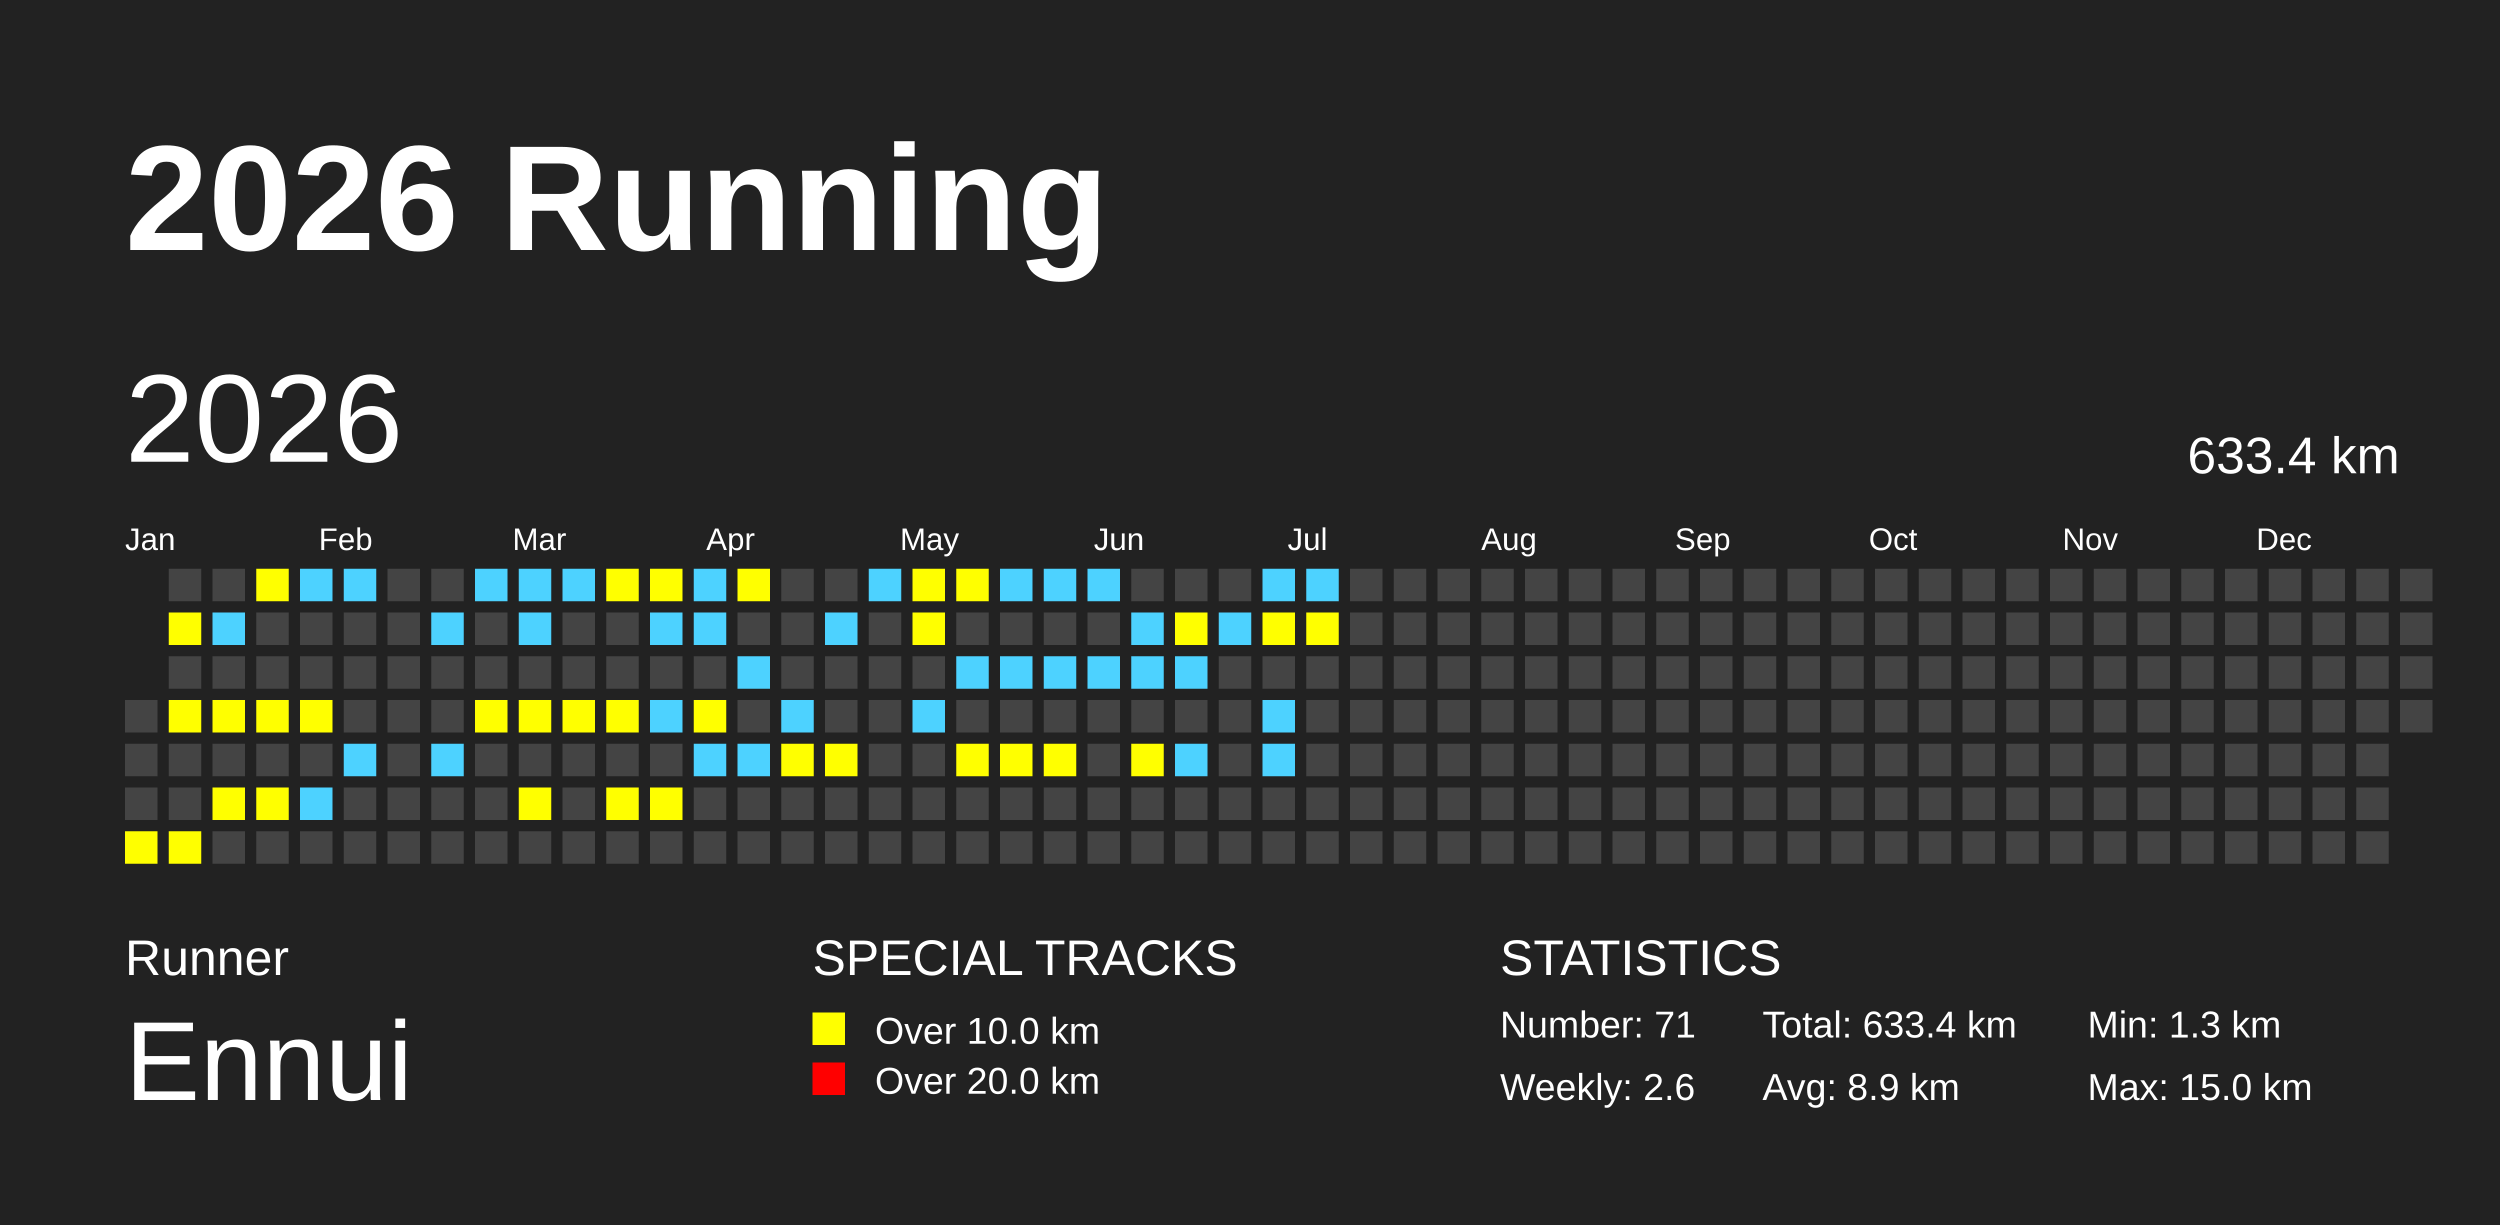
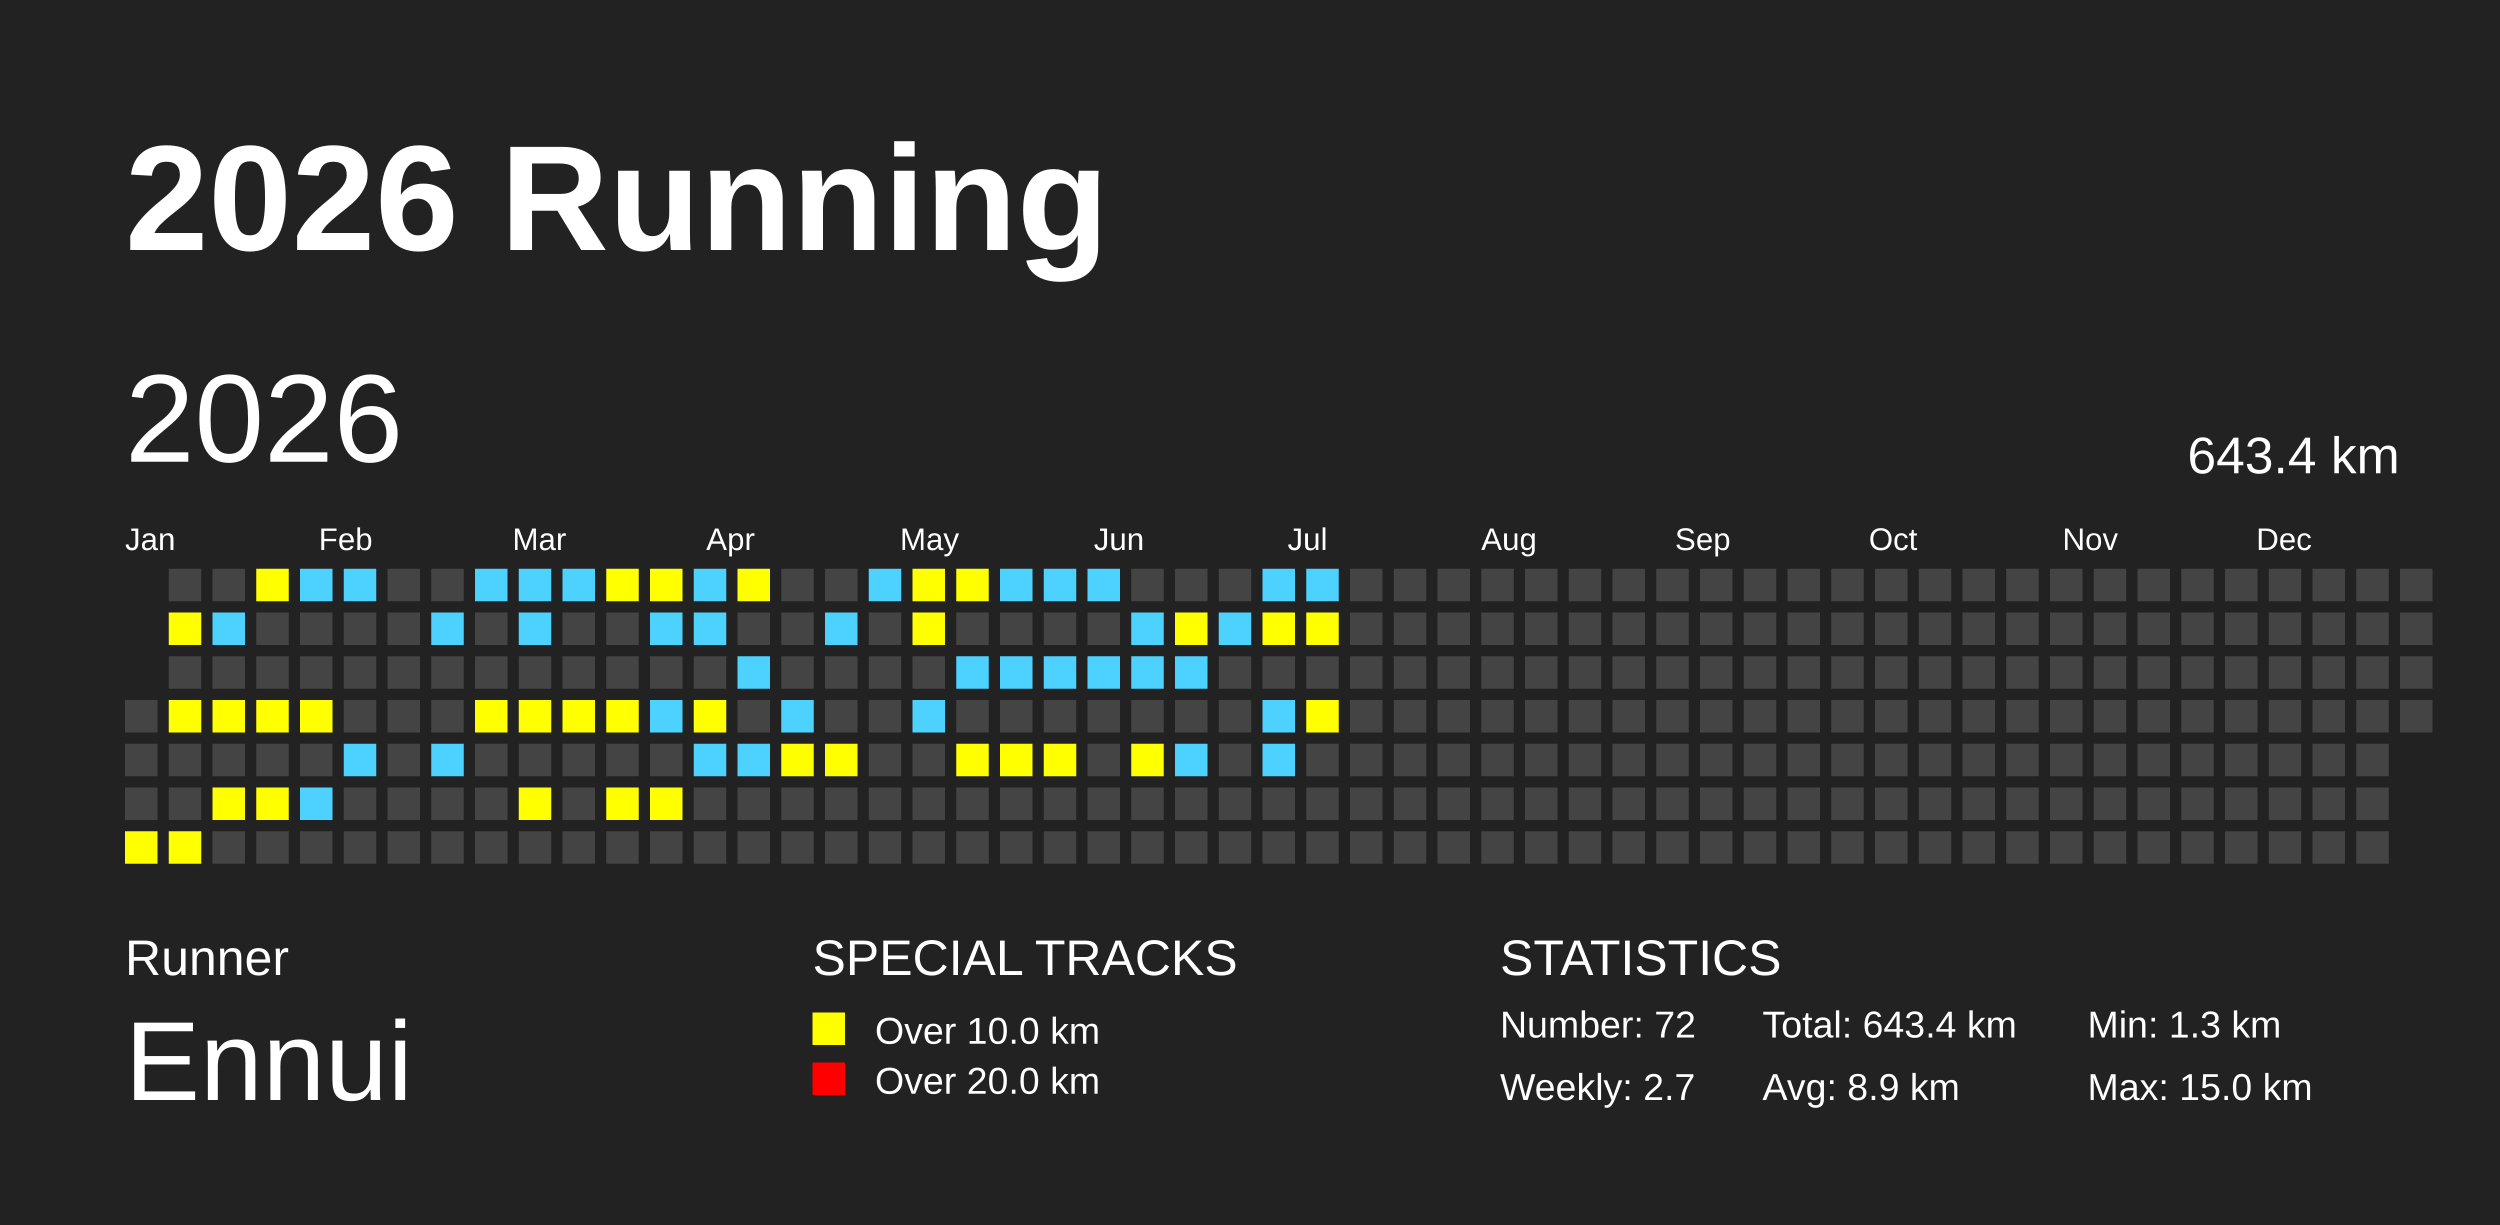
<svg xmlns="http://www.w3.org/2000/svg" baseProfile="full" height="98mm" version="1.1" viewBox="0,0,200,98" width="200mm">
  <defs />
  <rect fill="#222222" height="98" width="200" x="0" y="0" />
  <text fill="#FFFFFF" style="font-size:12px; font-family:Arial; font-weight:bold;" x="10" y="20">2026 Running</text>
  <text fill="#FFFFFF" style="font-size:4px; font-family:Arial" x="10" y="78">Runner</text>
  <text fill="#FFFFFF" style="font-size:9px; font-family:Arial" x="10" y="88">Ennui</text>
  <text fill="#FFFFFF" style="font-size:4px; font-family:Arial" x="65" y="78">SPECIAL TRACKS</text>
  <rect fill="yellow" height="2.6" width="2.6" x="65" y="81" />
  <text fill="#FFFFFF" style="font-size:3px; font-family:Arial" x="70" y="83.5">Over 10.0 km</text>
  <rect fill="red" height="2.6" width="2.6" x="65" y="85" />
  <text fill="#FFFFFF" style="font-size:3px; font-family:Arial" x="70" y="87.5">Over 20.0 km</text>
  <text fill="#FFFFFF" style="font-size:4px; font-family:Arial" x="120" y="78">STATISTICS</text>
-   <text fill="#FFFFFF" style="font-size:3px; font-family:Arial" x="120" y="83">Number: 71</text>
-   <text fill="#FFFFFF" style="font-size:3px; font-family:Arial" x="120" y="88">Weekly: 2.6</text>
-   <text fill="#FFFFFF" style="font-size:3px; font-family:Arial" x="141" y="83">Total: 633.4 km</text>
+   <text fill="#FFFFFF" style="font-size:3px; font-family:Arial" x="120" y="83">Number: 72</text>
+   <text fill="#FFFFFF" style="font-size:3px; font-family:Arial" x="120" y="88">Weekly: 2.7</text>
+   <text fill="#FFFFFF" style="font-size:3px; font-family:Arial" x="141" y="83">Total: 643.4 km</text>
  <text fill="#FFFFFF" style="font-size:3px; font-family:Arial" x="141" y="88">Avg: 8.9 km</text>
  <text fill="#FFFFFF" style="font-size:3px; font-family:Arial" x="167" y="83">Min: 1.3 km</text>
  <text fill="#FFFFFF" style="font-size:3px; font-family:Arial" x="167" y="88">Max: 15.0 km</text>
  <text dominant-baseline="hanging" fill="#FFFFFF" style="font-size:10.0px; font-family:Arial;" x="10" y="30">2026</text>
-   <text dominant-baseline="hanging" fill="#FFFFFF" style="font-size:4.125px; font-family:Arial;" x="175" y="35">633.4 km</text>
+   <text dominant-baseline="hanging" fill="#FFFFFF" style="font-size:4.125px; font-family:Arial;" x="175" y="35">643.4 km</text>
  <text fill="#FFFFFF" style="font-size:2.5px; font-family:Arial" x="10.0" y="44">Jan</text>
  <text fill="#FFFFFF" style="font-size:2.5px; font-family:Arial" x="25.5" y="44">Feb</text>
  <text fill="#FFFFFF" style="font-size:2.5px; font-family:Arial" x="41.0" y="44">Mar</text>
  <text fill="#FFFFFF" style="font-size:2.5px; font-family:Arial" x="56.5" y="44">Apr</text>
  <text fill="#FFFFFF" style="font-size:2.5px; font-family:Arial" x="72.0" y="44">May</text>
  <text fill="#FFFFFF" style="font-size:2.5px; font-family:Arial" x="87.5" y="44">Jun</text>
  <text fill="#FFFFFF" style="font-size:2.5px; font-family:Arial" x="103.0" y="44">Jul</text>
  <text fill="#FFFFFF" style="font-size:2.5px; font-family:Arial" x="118.5" y="44">Aug</text>
  <text fill="#FFFFFF" style="font-size:2.5px; font-family:Arial" x="134.0" y="44">Sep</text>
  <text fill="#FFFFFF" style="font-size:2.5px; font-family:Arial" x="149.5" y="44">Oct</text>
  <text fill="#FFFFFF" style="font-size:2.5px; font-family:Arial" x="165.0" y="44">Nov</text>
  <text fill="#FFFFFF" style="font-size:2.5px; font-family:Arial" x="180.5" y="44">Dec</text>
  <rect fill="#444444" height="2.6" width="2.6" x="10.0" y="56.0" />
  <rect fill="#444444" height="2.6" width="2.6" x="10.0" y="59.5" />
  <rect fill="#444444" height="2.6" width="2.6" x="10.0" y="63.0" />
  <rect fill="yellow" height="2.6" width="2.6" x="10.0" y="66.5" />
  <rect fill="#444444" height="2.6" width="2.6" x="13.5" y="45.5" />
  <rect fill="yellow" height="2.6" width="2.6" x="13.5" y="49.0" />
  <rect fill="#444444" height="2.6" width="2.6" x="13.5" y="52.5" />
  <rect fill="yellow" height="2.6" width="2.6" x="13.5" y="56.0" />
  <rect fill="#444444" height="2.6" width="2.6" x="13.5" y="59.5" />
  <rect fill="#444444" height="2.6" width="2.6" x="13.5" y="63.0" />
  <rect fill="yellow" height="2.6" width="2.6" x="13.5" y="66.5" />
  <rect fill="#444444" height="2.6" width="2.6" x="17.0" y="45.5" />
  <rect fill="#4DD2FF" height="2.6" width="2.6" x="17.0" y="49.0" />
  <rect fill="#444444" height="2.6" width="2.6" x="17.0" y="52.5" />
  <rect fill="yellow" height="2.6" width="2.6" x="17.0" y="56.0" />
  <rect fill="#444444" height="2.6" width="2.6" x="17.0" y="59.5" />
  <rect fill="yellow" height="2.6" width="2.6" x="17.0" y="63.0" />
  <rect fill="#444444" height="2.6" width="2.6" x="17.0" y="66.5" />
  <rect fill="yellow" height="2.6" width="2.6" x="20.5" y="45.5" />
  <rect fill="#444444" height="2.6" width="2.6" x="20.5" y="49.0" />
  <rect fill="#444444" height="2.6" width="2.6" x="20.5" y="52.5" />
  <rect fill="yellow" height="2.6" width="2.6" x="20.5" y="56.0" />
  <rect fill="#444444" height="2.6" width="2.6" x="20.5" y="59.5" />
  <rect fill="yellow" height="2.6" width="2.6" x="20.5" y="63.0" />
  <rect fill="#444444" height="2.6" width="2.6" x="20.5" y="66.5" />
  <rect fill="#4DD2FF" height="2.6" width="2.6" x="24.0" y="45.5" />
  <rect fill="#444444" height="2.6" width="2.6" x="24.0" y="49.0" />
  <rect fill="#444444" height="2.6" width="2.6" x="24.0" y="52.5" />
  <rect fill="yellow" height="2.6" width="2.6" x="24.0" y="56.0" />
  <rect fill="#444444" height="2.6" width="2.6" x="24.0" y="59.5" />
  <rect fill="#4DD2FF" height="2.6" width="2.6" x="24.0" y="63.0" />
  <rect fill="#444444" height="2.6" width="2.6" x="24.0" y="66.5" />
  <rect fill="#4DD2FF" height="2.6" width="2.6" x="27.5" y="45.5" />
  <rect fill="#444444" height="2.6" width="2.6" x="27.5" y="49.0" />
  <rect fill="#444444" height="2.6" width="2.6" x="27.5" y="52.5" />
  <rect fill="#444444" height="2.6" width="2.6" x="27.5" y="56.0" />
  <rect fill="#4DD2FF" height="2.6" width="2.6" x="27.5" y="59.5" />
  <rect fill="#444444" height="2.6" width="2.6" x="27.5" y="63.0" />
  <rect fill="#444444" height="2.6" width="2.6" x="27.5" y="66.5" />
  <rect fill="#444444" height="2.6" width="2.6" x="31.0" y="45.5" />
  <rect fill="#444444" height="2.6" width="2.6" x="31.0" y="49.0" />
  <rect fill="#444444" height="2.6" width="2.6" x="31.0" y="52.5" />
  <rect fill="#444444" height="2.6" width="2.6" x="31.0" y="56.0" />
  <rect fill="#444444" height="2.6" width="2.6" x="31.0" y="59.5" />
  <rect fill="#444444" height="2.6" width="2.6" x="31.0" y="63.0" />
  <rect fill="#444444" height="2.6" width="2.6" x="31.0" y="66.5" />
  <rect fill="#444444" height="2.6" width="2.6" x="34.5" y="45.5" />
  <rect fill="#4DD2FF" height="2.6" width="2.6" x="34.5" y="49.0" />
  <rect fill="#444444" height="2.6" width="2.6" x="34.5" y="52.5" />
  <rect fill="#444444" height="2.6" width="2.6" x="34.5" y="56.0" />
  <rect fill="#4DD2FF" height="2.6" width="2.6" x="34.5" y="59.5" />
  <rect fill="#444444" height="2.6" width="2.6" x="34.5" y="63.0" />
  <rect fill="#444444" height="2.6" width="2.6" x="34.5" y="66.5" />
  <rect fill="#4DD2FF" height="2.6" width="2.6" x="38.0" y="45.5" />
  <rect fill="#444444" height="2.6" width="2.6" x="38.0" y="49.0" />
  <rect fill="#444444" height="2.6" width="2.6" x="38.0" y="52.5" />
  <rect fill="yellow" height="2.6" width="2.6" x="38.0" y="56.0" />
  <rect fill="#444444" height="2.6" width="2.6" x="38.0" y="59.5" />
  <rect fill="#444444" height="2.6" width="2.6" x="38.0" y="63.0" />
  <rect fill="#444444" height="2.6" width="2.6" x="38.0" y="66.5" />
  <rect fill="#4DD2FF" height="2.6" width="2.6" x="41.5" y="45.5" />
  <rect fill="#4DD2FF" height="2.6" width="2.6" x="41.5" y="49.0" />
  <rect fill="#444444" height="2.6" width="2.6" x="41.5" y="52.5" />
  <rect fill="yellow" height="2.6" width="2.6" x="41.5" y="56.0" />
  <rect fill="#444444" height="2.6" width="2.6" x="41.5" y="59.5" />
  <rect fill="yellow" height="2.6" width="2.6" x="41.5" y="63.0" />
  <rect fill="#444444" height="2.6" width="2.6" x="41.5" y="66.5" />
  <rect fill="#4DD2FF" height="2.6" width="2.6" x="45.0" y="45.5" />
  <rect fill="#444444" height="2.6" width="2.6" x="45.0" y="49.0" />
  <rect fill="#444444" height="2.6" width="2.6" x="45.0" y="52.5" />
  <rect fill="yellow" height="2.6" width="2.6" x="45.0" y="56.0" />
  <rect fill="#444444" height="2.6" width="2.6" x="45.0" y="59.5" />
  <rect fill="#444444" height="2.6" width="2.6" x="45.0" y="63.0" />
  <rect fill="#444444" height="2.6" width="2.6" x="45.0" y="66.5" />
  <rect fill="yellow" height="2.6" width="2.6" x="48.5" y="45.5" />
  <rect fill="#444444" height="2.6" width="2.6" x="48.5" y="49.0" />
  <rect fill="#444444" height="2.6" width="2.6" x="48.5" y="52.5" />
  <rect fill="yellow" height="2.6" width="2.6" x="48.5" y="56.0" />
  <rect fill="#444444" height="2.6" width="2.6" x="48.5" y="59.5" />
  <rect fill="yellow" height="2.6" width="2.6" x="48.5" y="63.0" />
  <rect fill="#444444" height="2.6" width="2.6" x="48.5" y="66.5" />
  <rect fill="yellow" height="2.6" width="2.6" x="52.0" y="45.5" />
  <rect fill="#4DD2FF" height="2.6" width="2.6" x="52.0" y="49.0" />
  <rect fill="#444444" height="2.6" width="2.6" x="52.0" y="52.5" />
  <rect fill="#4DD2FF" height="2.6" width="2.6" x="52.0" y="56.0" />
  <rect fill="#444444" height="2.6" width="2.6" x="52.0" y="59.5" />
  <rect fill="yellow" height="2.6" width="2.6" x="52.0" y="63.0" />
  <rect fill="#444444" height="2.6" width="2.6" x="52.0" y="66.5" />
  <rect fill="#4DD2FF" height="2.6" width="2.6" x="55.5" y="45.5" />
  <rect fill="#4DD2FF" height="2.6" width="2.6" x="55.5" y="49.0" />
  <rect fill="#444444" height="2.6" width="2.6" x="55.5" y="52.5" />
  <rect fill="yellow" height="2.6" width="2.6" x="55.5" y="56.0" />
  <rect fill="#4DD2FF" height="2.6" width="2.6" x="55.5" y="59.5" />
  <rect fill="#444444" height="2.6" width="2.6" x="55.5" y="63.0" />
  <rect fill="#444444" height="2.6" width="2.6" x="55.5" y="66.5" />
  <rect fill="yellow" height="2.6" width="2.6" x="59.0" y="45.5" />
  <rect fill="#444444" height="2.6" width="2.6" x="59.0" y="49.0" />
  <rect fill="#4DD2FF" height="2.6" width="2.6" x="59.0" y="52.5" />
  <rect fill="#444444" height="2.6" width="2.6" x="59.0" y="56.0" />
  <rect fill="#4DD2FF" height="2.6" width="2.6" x="59.0" y="59.5" />
  <rect fill="#444444" height="2.6" width="2.6" x="59.0" y="63.0" />
  <rect fill="#444444" height="2.6" width="2.6" x="59.0" y="66.5" />
  <rect fill="#444444" height="2.6" width="2.6" x="62.5" y="45.5" />
  <rect fill="#444444" height="2.6" width="2.6" x="62.5" y="49.0" />
  <rect fill="#444444" height="2.6" width="2.6" x="62.5" y="52.5" />
  <rect fill="#4DD2FF" height="2.6" width="2.6" x="62.5" y="56.0" />
  <rect fill="yellow" height="2.6" width="2.6" x="62.5" y="59.5" />
  <rect fill="#444444" height="2.6" width="2.6" x="62.5" y="63.0" />
  <rect fill="#444444" height="2.6" width="2.6" x="62.5" y="66.5" />
  <rect fill="#444444" height="2.6" width="2.6" x="66.0" y="45.5" />
  <rect fill="#4DD2FF" height="2.6" width="2.6" x="66.0" y="49.0" />
  <rect fill="#444444" height="2.6" width="2.6" x="66.0" y="52.5" />
  <rect fill="#444444" height="2.6" width="2.6" x="66.0" y="56.0" />
  <rect fill="yellow" height="2.6" width="2.6" x="66.0" y="59.5" />
  <rect fill="#444444" height="2.6" width="2.6" x="66.0" y="63.0" />
  <rect fill="#444444" height="2.6" width="2.6" x="66.0" y="66.5" />
  <rect fill="#4DD2FF" height="2.6" width="2.6" x="69.5" y="45.5" />
  <rect fill="#444444" height="2.6" width="2.6" x="69.5" y="49.0" />
  <rect fill="#444444" height="2.6" width="2.6" x="69.5" y="52.5" />
  <rect fill="#444444" height="2.6" width="2.6" x="69.5" y="56.0" />
  <rect fill="#444444" height="2.6" width="2.6" x="69.5" y="59.5" />
  <rect fill="#444444" height="2.6" width="2.6" x="69.5" y="63.0" />
  <rect fill="#444444" height="2.6" width="2.6" x="69.5" y="66.5" />
  <rect fill="yellow" height="2.6" width="2.6" x="73.0" y="45.5" />
  <rect fill="yellow" height="2.6" width="2.6" x="73.0" y="49.0" />
  <rect fill="#444444" height="2.6" width="2.6" x="73.0" y="52.5" />
  <rect fill="#4DD2FF" height="2.6" width="2.6" x="73.0" y="56.0" />
  <rect fill="#444444" height="2.6" width="2.6" x="73.0" y="59.5" />
  <rect fill="#444444" height="2.6" width="2.6" x="73.0" y="63.0" />
  <rect fill="#444444" height="2.6" width="2.6" x="73.0" y="66.5" />
  <rect fill="yellow" height="2.6" width="2.6" x="76.5" y="45.5" />
  <rect fill="#444444" height="2.6" width="2.6" x="76.5" y="49.0" />
  <rect fill="#4DD2FF" height="2.6" width="2.6" x="76.5" y="52.5" />
  <rect fill="#444444" height="2.6" width="2.6" x="76.5" y="56.0" />
  <rect fill="yellow" height="2.6" width="2.6" x="76.5" y="59.5" />
  <rect fill="#444444" height="2.6" width="2.6" x="76.5" y="63.0" />
  <rect fill="#444444" height="2.6" width="2.6" x="76.5" y="66.5" />
  <rect fill="#4DD2FF" height="2.6" width="2.6" x="80.0" y="45.5" />
  <rect fill="#444444" height="2.6" width="2.6" x="80.0" y="49.0" />
  <rect fill="#4DD2FF" height="2.6" width="2.6" x="80.0" y="52.5" />
  <rect fill="#444444" height="2.6" width="2.6" x="80.0" y="56.0" />
  <rect fill="yellow" height="2.6" width="2.6" x="80.0" y="59.5" />
  <rect fill="#444444" height="2.6" width="2.6" x="80.0" y="63.0" />
  <rect fill="#444444" height="2.6" width="2.6" x="80.0" y="66.5" />
  <rect fill="#4DD2FF" height="2.6" width="2.6" x="83.5" y="45.5" />
  <rect fill="#444444" height="2.6" width="2.6" x="83.5" y="49.0" />
  <rect fill="#4DD2FF" height="2.6" width="2.6" x="83.5" y="52.5" />
  <rect fill="#444444" height="2.6" width="2.6" x="83.5" y="56.0" />
  <rect fill="yellow" height="2.6" width="2.6" x="83.5" y="59.5" />
  <rect fill="#444444" height="2.6" width="2.6" x="83.5" y="63.0" />
  <rect fill="#444444" height="2.6" width="2.6" x="83.5" y="66.5" />
  <rect fill="#4DD2FF" height="2.6" width="2.6" x="87.0" y="45.5" />
  <rect fill="#444444" height="2.6" width="2.6" x="87.0" y="49.0" />
  <rect fill="#4DD2FF" height="2.6" width="2.6" x="87.0" y="52.5" />
  <rect fill="#444444" height="2.6" width="2.6" x="87.0" y="56.0" />
  <rect fill="#444444" height="2.6" width="2.6" x="87.0" y="59.5" />
  <rect fill="#444444" height="2.6" width="2.6" x="87.0" y="63.0" />
  <rect fill="#444444" height="2.6" width="2.6" x="87.0" y="66.5" />
  <rect fill="#444444" height="2.6" width="2.6" x="90.5" y="45.5" />
  <rect fill="#4DD2FF" height="2.6" width="2.6" x="90.5" y="49.0" />
  <rect fill="#4DD2FF" height="2.6" width="2.6" x="90.5" y="52.5" />
  <rect fill="#444444" height="2.6" width="2.6" x="90.5" y="56.0" />
  <rect fill="yellow" height="2.6" width="2.6" x="90.5" y="59.5" />
  <rect fill="#444444" height="2.6" width="2.6" x="90.5" y="63.0" />
  <rect fill="#444444" height="2.6" width="2.6" x="90.5" y="66.5" />
  <rect fill="#444444" height="2.6" width="2.6" x="94.0" y="45.5" />
  <rect fill="yellow" height="2.6" width="2.6" x="94.0" y="49.0" />
  <rect fill="#4DD2FF" height="2.6" width="2.6" x="94.0" y="52.5" />
  <rect fill="#444444" height="2.6" width="2.6" x="94.0" y="56.0" />
  <rect fill="#4DD2FF" height="2.6" width="2.6" x="94.0" y="59.5" />
  <rect fill="#444444" height="2.6" width="2.6" x="94.0" y="63.0" />
  <rect fill="#444444" height="2.6" width="2.6" x="94.0" y="66.5" />
  <rect fill="#444444" height="2.6" width="2.6" x="97.5" y="45.5" />
  <rect fill="#4DD2FF" height="2.6" width="2.6" x="97.5" y="49.0" />
  <rect fill="#444444" height="2.6" width="2.6" x="97.5" y="52.5" />
  <rect fill="#444444" height="2.6" width="2.6" x="97.5" y="56.0" />
  <rect fill="#444444" height="2.6" width="2.6" x="97.5" y="59.5" />
  <rect fill="#444444" height="2.6" width="2.6" x="97.5" y="63.0" />
  <rect fill="#444444" height="2.6" width="2.6" x="97.5" y="66.5" />
  <rect fill="#4DD2FF" height="2.6" width="2.6" x="101.0" y="45.5" />
  <rect fill="yellow" height="2.6" width="2.6" x="101.0" y="49.0" />
  <rect fill="#444444" height="2.6" width="2.6" x="101.0" y="52.5" />
  <rect fill="#4DD2FF" height="2.6" width="2.6" x="101.0" y="56.0" />
  <rect fill="#4DD2FF" height="2.6" width="2.6" x="101.0" y="59.5" />
  <rect fill="#444444" height="2.6" width="2.6" x="101.0" y="63.0" />
  <rect fill="#444444" height="2.6" width="2.6" x="101.0" y="66.5" />
  <rect fill="#4DD2FF" height="2.6" width="2.6" x="104.5" y="45.5" />
  <rect fill="yellow" height="2.6" width="2.6" x="104.5" y="49.0" />
  <rect fill="#444444" height="2.6" width="2.6" x="104.5" y="52.5" />
-   <rect fill="#444444" height="2.6" width="2.6" x="104.5" y="56.0" />
+   <rect fill="yellow" height="2.6" width="2.6" x="104.5" y="56.0" />
  <rect fill="#444444" height="2.6" width="2.6" x="104.5" y="59.5" />
  <rect fill="#444444" height="2.6" width="2.6" x="104.5" y="63.0" />
  <rect fill="#444444" height="2.6" width="2.6" x="104.5" y="66.5" />
  <rect fill="#444444" height="2.6" width="2.6" x="108.0" y="45.5" />
  <rect fill="#444444" height="2.6" width="2.6" x="108.0" y="49.0" />
  <rect fill="#444444" height="2.6" width="2.6" x="108.0" y="52.5" />
  <rect fill="#444444" height="2.6" width="2.6" x="108.0" y="56.0" />
  <rect fill="#444444" height="2.6" width="2.6" x="108.0" y="59.5" />
  <rect fill="#444444" height="2.6" width="2.6" x="108.0" y="63.0" />
  <rect fill="#444444" height="2.6" width="2.6" x="108.0" y="66.5" />
  <rect fill="#444444" height="2.6" width="2.6" x="111.5" y="45.5" />
  <rect fill="#444444" height="2.6" width="2.6" x="111.5" y="49.0" />
  <rect fill="#444444" height="2.6" width="2.6" x="111.5" y="52.5" />
  <rect fill="#444444" height="2.6" width="2.6" x="111.5" y="56.0" />
  <rect fill="#444444" height="2.6" width="2.6" x="111.5" y="59.5" />
  <rect fill="#444444" height="2.6" width="2.6" x="111.5" y="63.0" />
  <rect fill="#444444" height="2.6" width="2.6" x="111.5" y="66.5" />
  <rect fill="#444444" height="2.6" width="2.6" x="115.0" y="45.5" />
  <rect fill="#444444" height="2.6" width="2.6" x="115.0" y="49.0" />
  <rect fill="#444444" height="2.6" width="2.6" x="115.0" y="52.5" />
  <rect fill="#444444" height="2.6" width="2.6" x="115.0" y="56.0" />
  <rect fill="#444444" height="2.6" width="2.6" x="115.0" y="59.5" />
  <rect fill="#444444" height="2.6" width="2.6" x="115.0" y="63.0" />
  <rect fill="#444444" height="2.6" width="2.6" x="115.0" y="66.5" />
  <rect fill="#444444" height="2.6" width="2.6" x="118.5" y="45.5" />
  <rect fill="#444444" height="2.6" width="2.6" x="118.5" y="49.0" />
  <rect fill="#444444" height="2.6" width="2.6" x="118.5" y="52.5" />
  <rect fill="#444444" height="2.6" width="2.6" x="118.5" y="56.0" />
  <rect fill="#444444" height="2.6" width="2.6" x="118.5" y="59.5" />
  <rect fill="#444444" height="2.6" width="2.6" x="118.5" y="63.0" />
  <rect fill="#444444" height="2.6" width="2.6" x="118.5" y="66.5" />
  <rect fill="#444444" height="2.6" width="2.6" x="122.0" y="45.5" />
  <rect fill="#444444" height="2.6" width="2.6" x="122.0" y="49.0" />
  <rect fill="#444444" height="2.6" width="2.6" x="122.0" y="52.5" />
  <rect fill="#444444" height="2.6" width="2.6" x="122.0" y="56.0" />
  <rect fill="#444444" height="2.6" width="2.6" x="122.0" y="59.5" />
  <rect fill="#444444" height="2.6" width="2.6" x="122.0" y="63.0" />
  <rect fill="#444444" height="2.6" width="2.6" x="122.0" y="66.5" />
  <rect fill="#444444" height="2.6" width="2.6" x="125.5" y="45.5" />
  <rect fill="#444444" height="2.6" width="2.6" x="125.5" y="49.0" />
  <rect fill="#444444" height="2.6" width="2.6" x="125.5" y="52.5" />
  <rect fill="#444444" height="2.6" width="2.6" x="125.5" y="56.0" />
  <rect fill="#444444" height="2.6" width="2.6" x="125.5" y="59.5" />
  <rect fill="#444444" height="2.6" width="2.6" x="125.5" y="63.0" />
  <rect fill="#444444" height="2.6" width="2.6" x="125.5" y="66.5" />
  <rect fill="#444444" height="2.6" width="2.6" x="129.0" y="45.5" />
  <rect fill="#444444" height="2.6" width="2.6" x="129.0" y="49.0" />
  <rect fill="#444444" height="2.6" width="2.6" x="129.0" y="52.5" />
  <rect fill="#444444" height="2.6" width="2.6" x="129.0" y="56.0" />
  <rect fill="#444444" height="2.6" width="2.6" x="129.0" y="59.5" />
  <rect fill="#444444" height="2.6" width="2.6" x="129.0" y="63.0" />
  <rect fill="#444444" height="2.6" width="2.6" x="129.0" y="66.5" />
  <rect fill="#444444" height="2.6" width="2.6" x="132.5" y="45.5" />
  <rect fill="#444444" height="2.6" width="2.6" x="132.5" y="49.0" />
  <rect fill="#444444" height="2.6" width="2.6" x="132.5" y="52.5" />
  <rect fill="#444444" height="2.6" width="2.6" x="132.5" y="56.0" />
  <rect fill="#444444" height="2.6" width="2.6" x="132.5" y="59.5" />
  <rect fill="#444444" height="2.6" width="2.6" x="132.5" y="63.0" />
  <rect fill="#444444" height="2.6" width="2.6" x="132.5" y="66.5" />
  <rect fill="#444444" height="2.6" width="2.6" x="136.0" y="45.5" />
  <rect fill="#444444" height="2.6" width="2.6" x="136.0" y="49.0" />
  <rect fill="#444444" height="2.6" width="2.6" x="136.0" y="52.5" />
  <rect fill="#444444" height="2.6" width="2.6" x="136.0" y="56.0" />
  <rect fill="#444444" height="2.6" width="2.6" x="136.0" y="59.5" />
  <rect fill="#444444" height="2.6" width="2.6" x="136.0" y="63.0" />
  <rect fill="#444444" height="2.6" width="2.6" x="136.0" y="66.5" />
  <rect fill="#444444" height="2.6" width="2.6" x="139.5" y="45.5" />
  <rect fill="#444444" height="2.6" width="2.6" x="139.5" y="49.0" />
  <rect fill="#444444" height="2.6" width="2.6" x="139.5" y="52.5" />
  <rect fill="#444444" height="2.6" width="2.6" x="139.5" y="56.0" />
  <rect fill="#444444" height="2.6" width="2.6" x="139.5" y="59.5" />
  <rect fill="#444444" height="2.6" width="2.6" x="139.5" y="63.0" />
  <rect fill="#444444" height="2.6" width="2.6" x="139.5" y="66.5" />
  <rect fill="#444444" height="2.6" width="2.6" x="143.0" y="45.5" />
  <rect fill="#444444" height="2.6" width="2.6" x="143.0" y="49.0" />
  <rect fill="#444444" height="2.6" width="2.6" x="143.0" y="52.5" />
  <rect fill="#444444" height="2.6" width="2.6" x="143.0" y="56.0" />
  <rect fill="#444444" height="2.6" width="2.6" x="143.0" y="59.5" />
  <rect fill="#444444" height="2.6" width="2.6" x="143.0" y="63.0" />
  <rect fill="#444444" height="2.6" width="2.6" x="143.0" y="66.5" />
  <rect fill="#444444" height="2.6" width="2.6" x="146.5" y="45.5" />
  <rect fill="#444444" height="2.6" width="2.6" x="146.5" y="49.0" />
  <rect fill="#444444" height="2.6" width="2.6" x="146.5" y="52.5" />
  <rect fill="#444444" height="2.6" width="2.6" x="146.5" y="56.0" />
  <rect fill="#444444" height="2.6" width="2.6" x="146.5" y="59.5" />
  <rect fill="#444444" height="2.6" width="2.6" x="146.5" y="63.0" />
  <rect fill="#444444" height="2.6" width="2.6" x="146.5" y="66.5" />
  <rect fill="#444444" height="2.6" width="2.6" x="150.0" y="45.5" />
  <rect fill="#444444" height="2.6" width="2.6" x="150.0" y="49.0" />
  <rect fill="#444444" height="2.6" width="2.6" x="150.0" y="52.5" />
  <rect fill="#444444" height="2.6" width="2.6" x="150.0" y="56.0" />
  <rect fill="#444444" height="2.6" width="2.6" x="150.0" y="59.5" />
  <rect fill="#444444" height="2.6" width="2.6" x="150.0" y="63.0" />
  <rect fill="#444444" height="2.6" width="2.6" x="150.0" y="66.5" />
  <rect fill="#444444" height="2.6" width="2.6" x="153.5" y="45.5" />
  <rect fill="#444444" height="2.6" width="2.6" x="153.5" y="49.0" />
  <rect fill="#444444" height="2.6" width="2.6" x="153.5" y="52.5" />
  <rect fill="#444444" height="2.6" width="2.6" x="153.5" y="56.0" />
  <rect fill="#444444" height="2.6" width="2.6" x="153.5" y="59.5" />
  <rect fill="#444444" height="2.6" width="2.6" x="153.5" y="63.0" />
  <rect fill="#444444" height="2.6" width="2.6" x="153.5" y="66.5" />
  <rect fill="#444444" height="2.6" width="2.6" x="157.0" y="45.5" />
  <rect fill="#444444" height="2.6" width="2.6" x="157.0" y="49.0" />
  <rect fill="#444444" height="2.6" width="2.6" x="157.0" y="52.5" />
  <rect fill="#444444" height="2.6" width="2.6" x="157.0" y="56.0" />
  <rect fill="#444444" height="2.6" width="2.6" x="157.0" y="59.5" />
  <rect fill="#444444" height="2.6" width="2.6" x="157.0" y="63.0" />
  <rect fill="#444444" height="2.6" width="2.6" x="157.0" y="66.5" />
  <rect fill="#444444" height="2.6" width="2.6" x="160.5" y="45.5" />
  <rect fill="#444444" height="2.6" width="2.6" x="160.5" y="49.0" />
  <rect fill="#444444" height="2.6" width="2.6" x="160.5" y="52.5" />
  <rect fill="#444444" height="2.6" width="2.6" x="160.5" y="56.0" />
  <rect fill="#444444" height="2.6" width="2.6" x="160.5" y="59.5" />
  <rect fill="#444444" height="2.6" width="2.6" x="160.5" y="63.0" />
  <rect fill="#444444" height="2.6" width="2.6" x="160.5" y="66.5" />
  <rect fill="#444444" height="2.6" width="2.6" x="164.0" y="45.5" />
  <rect fill="#444444" height="2.6" width="2.6" x="164.0" y="49.0" />
  <rect fill="#444444" height="2.6" width="2.6" x="164.0" y="52.5" />
  <rect fill="#444444" height="2.6" width="2.6" x="164.0" y="56.0" />
  <rect fill="#444444" height="2.6" width="2.6" x="164.0" y="59.5" />
  <rect fill="#444444" height="2.6" width="2.6" x="164.0" y="63.0" />
  <rect fill="#444444" height="2.6" width="2.6" x="164.0" y="66.5" />
  <rect fill="#444444" height="2.6" width="2.6" x="167.5" y="45.5" />
  <rect fill="#444444" height="2.6" width="2.6" x="167.5" y="49.0" />
  <rect fill="#444444" height="2.6" width="2.6" x="167.5" y="52.5" />
  <rect fill="#444444" height="2.6" width="2.6" x="167.5" y="56.0" />
  <rect fill="#444444" height="2.6" width="2.6" x="167.5" y="59.5" />
  <rect fill="#444444" height="2.6" width="2.6" x="167.5" y="63.0" />
  <rect fill="#444444" height="2.6" width="2.6" x="167.5" y="66.5" />
  <rect fill="#444444" height="2.6" width="2.6" x="171.0" y="45.5" />
  <rect fill="#444444" height="2.6" width="2.6" x="171.0" y="49.0" />
  <rect fill="#444444" height="2.6" width="2.6" x="171.0" y="52.5" />
  <rect fill="#444444" height="2.6" width="2.6" x="171.0" y="56.0" />
  <rect fill="#444444" height="2.6" width="2.6" x="171.0" y="59.5" />
  <rect fill="#444444" height="2.6" width="2.6" x="171.0" y="63.0" />
  <rect fill="#444444" height="2.6" width="2.6" x="171.0" y="66.5" />
  <rect fill="#444444" height="2.6" width="2.6" x="174.5" y="45.5" />
  <rect fill="#444444" height="2.6" width="2.6" x="174.5" y="49.0" />
  <rect fill="#444444" height="2.6" width="2.6" x="174.5" y="52.5" />
  <rect fill="#444444" height="2.6" width="2.6" x="174.5" y="56.0" />
  <rect fill="#444444" height="2.6" width="2.6" x="174.5" y="59.5" />
  <rect fill="#444444" height="2.6" width="2.6" x="174.5" y="63.0" />
  <rect fill="#444444" height="2.6" width="2.6" x="174.5" y="66.5" />
  <rect fill="#444444" height="2.6" width="2.6" x="178.0" y="45.5" />
  <rect fill="#444444" height="2.6" width="2.6" x="178.0" y="49.0" />
  <rect fill="#444444" height="2.6" width="2.6" x="178.0" y="52.5" />
  <rect fill="#444444" height="2.6" width="2.6" x="178.0" y="56.0" />
  <rect fill="#444444" height="2.6" width="2.6" x="178.0" y="59.5" />
  <rect fill="#444444" height="2.6" width="2.6" x="178.0" y="63.0" />
  <rect fill="#444444" height="2.6" width="2.6" x="178.0" y="66.5" />
  <rect fill="#444444" height="2.6" width="2.6" x="181.5" y="45.5" />
  <rect fill="#444444" height="2.6" width="2.6" x="181.5" y="49.0" />
  <rect fill="#444444" height="2.6" width="2.6" x="181.5" y="52.5" />
  <rect fill="#444444" height="2.6" width="2.6" x="181.5" y="56.0" />
  <rect fill="#444444" height="2.6" width="2.6" x="181.5" y="59.5" />
  <rect fill="#444444" height="2.6" width="2.6" x="181.5" y="63.0" />
  <rect fill="#444444" height="2.6" width="2.6" x="181.5" y="66.5" />
  <rect fill="#444444" height="2.6" width="2.6" x="185.0" y="45.5" />
  <rect fill="#444444" height="2.6" width="2.6" x="185.0" y="49.0" />
  <rect fill="#444444" height="2.6" width="2.6" x="185.0" y="52.5" />
  <rect fill="#444444" height="2.6" width="2.6" x="185.0" y="56.0" />
  <rect fill="#444444" height="2.6" width="2.6" x="185.0" y="59.5" />
  <rect fill="#444444" height="2.6" width="2.6" x="185.0" y="63.0" />
  <rect fill="#444444" height="2.6" width="2.6" x="185.0" y="66.5" />
  <rect fill="#444444" height="2.6" width="2.6" x="188.5" y="45.5" />
  <rect fill="#444444" height="2.6" width="2.6" x="188.5" y="49.0" />
  <rect fill="#444444" height="2.6" width="2.6" x="188.5" y="52.5" />
  <rect fill="#444444" height="2.6" width="2.6" x="188.5" y="56.0" />
  <rect fill="#444444" height="2.6" width="2.6" x="188.5" y="59.5" />
  <rect fill="#444444" height="2.6" width="2.6" x="188.5" y="63.0" />
  <rect fill="#444444" height="2.6" width="2.6" x="188.5" y="66.5" />
  <rect fill="#444444" height="2.6" width="2.6" x="192.0" y="45.5" />
  <rect fill="#444444" height="2.6" width="2.6" x="192.0" y="49.0" />
  <rect fill="#444444" height="2.6" width="2.6" x="192.0" y="52.5" />
  <rect fill="#444444" height="2.6" width="2.6" x="192.0" y="56.0" />
</svg>
